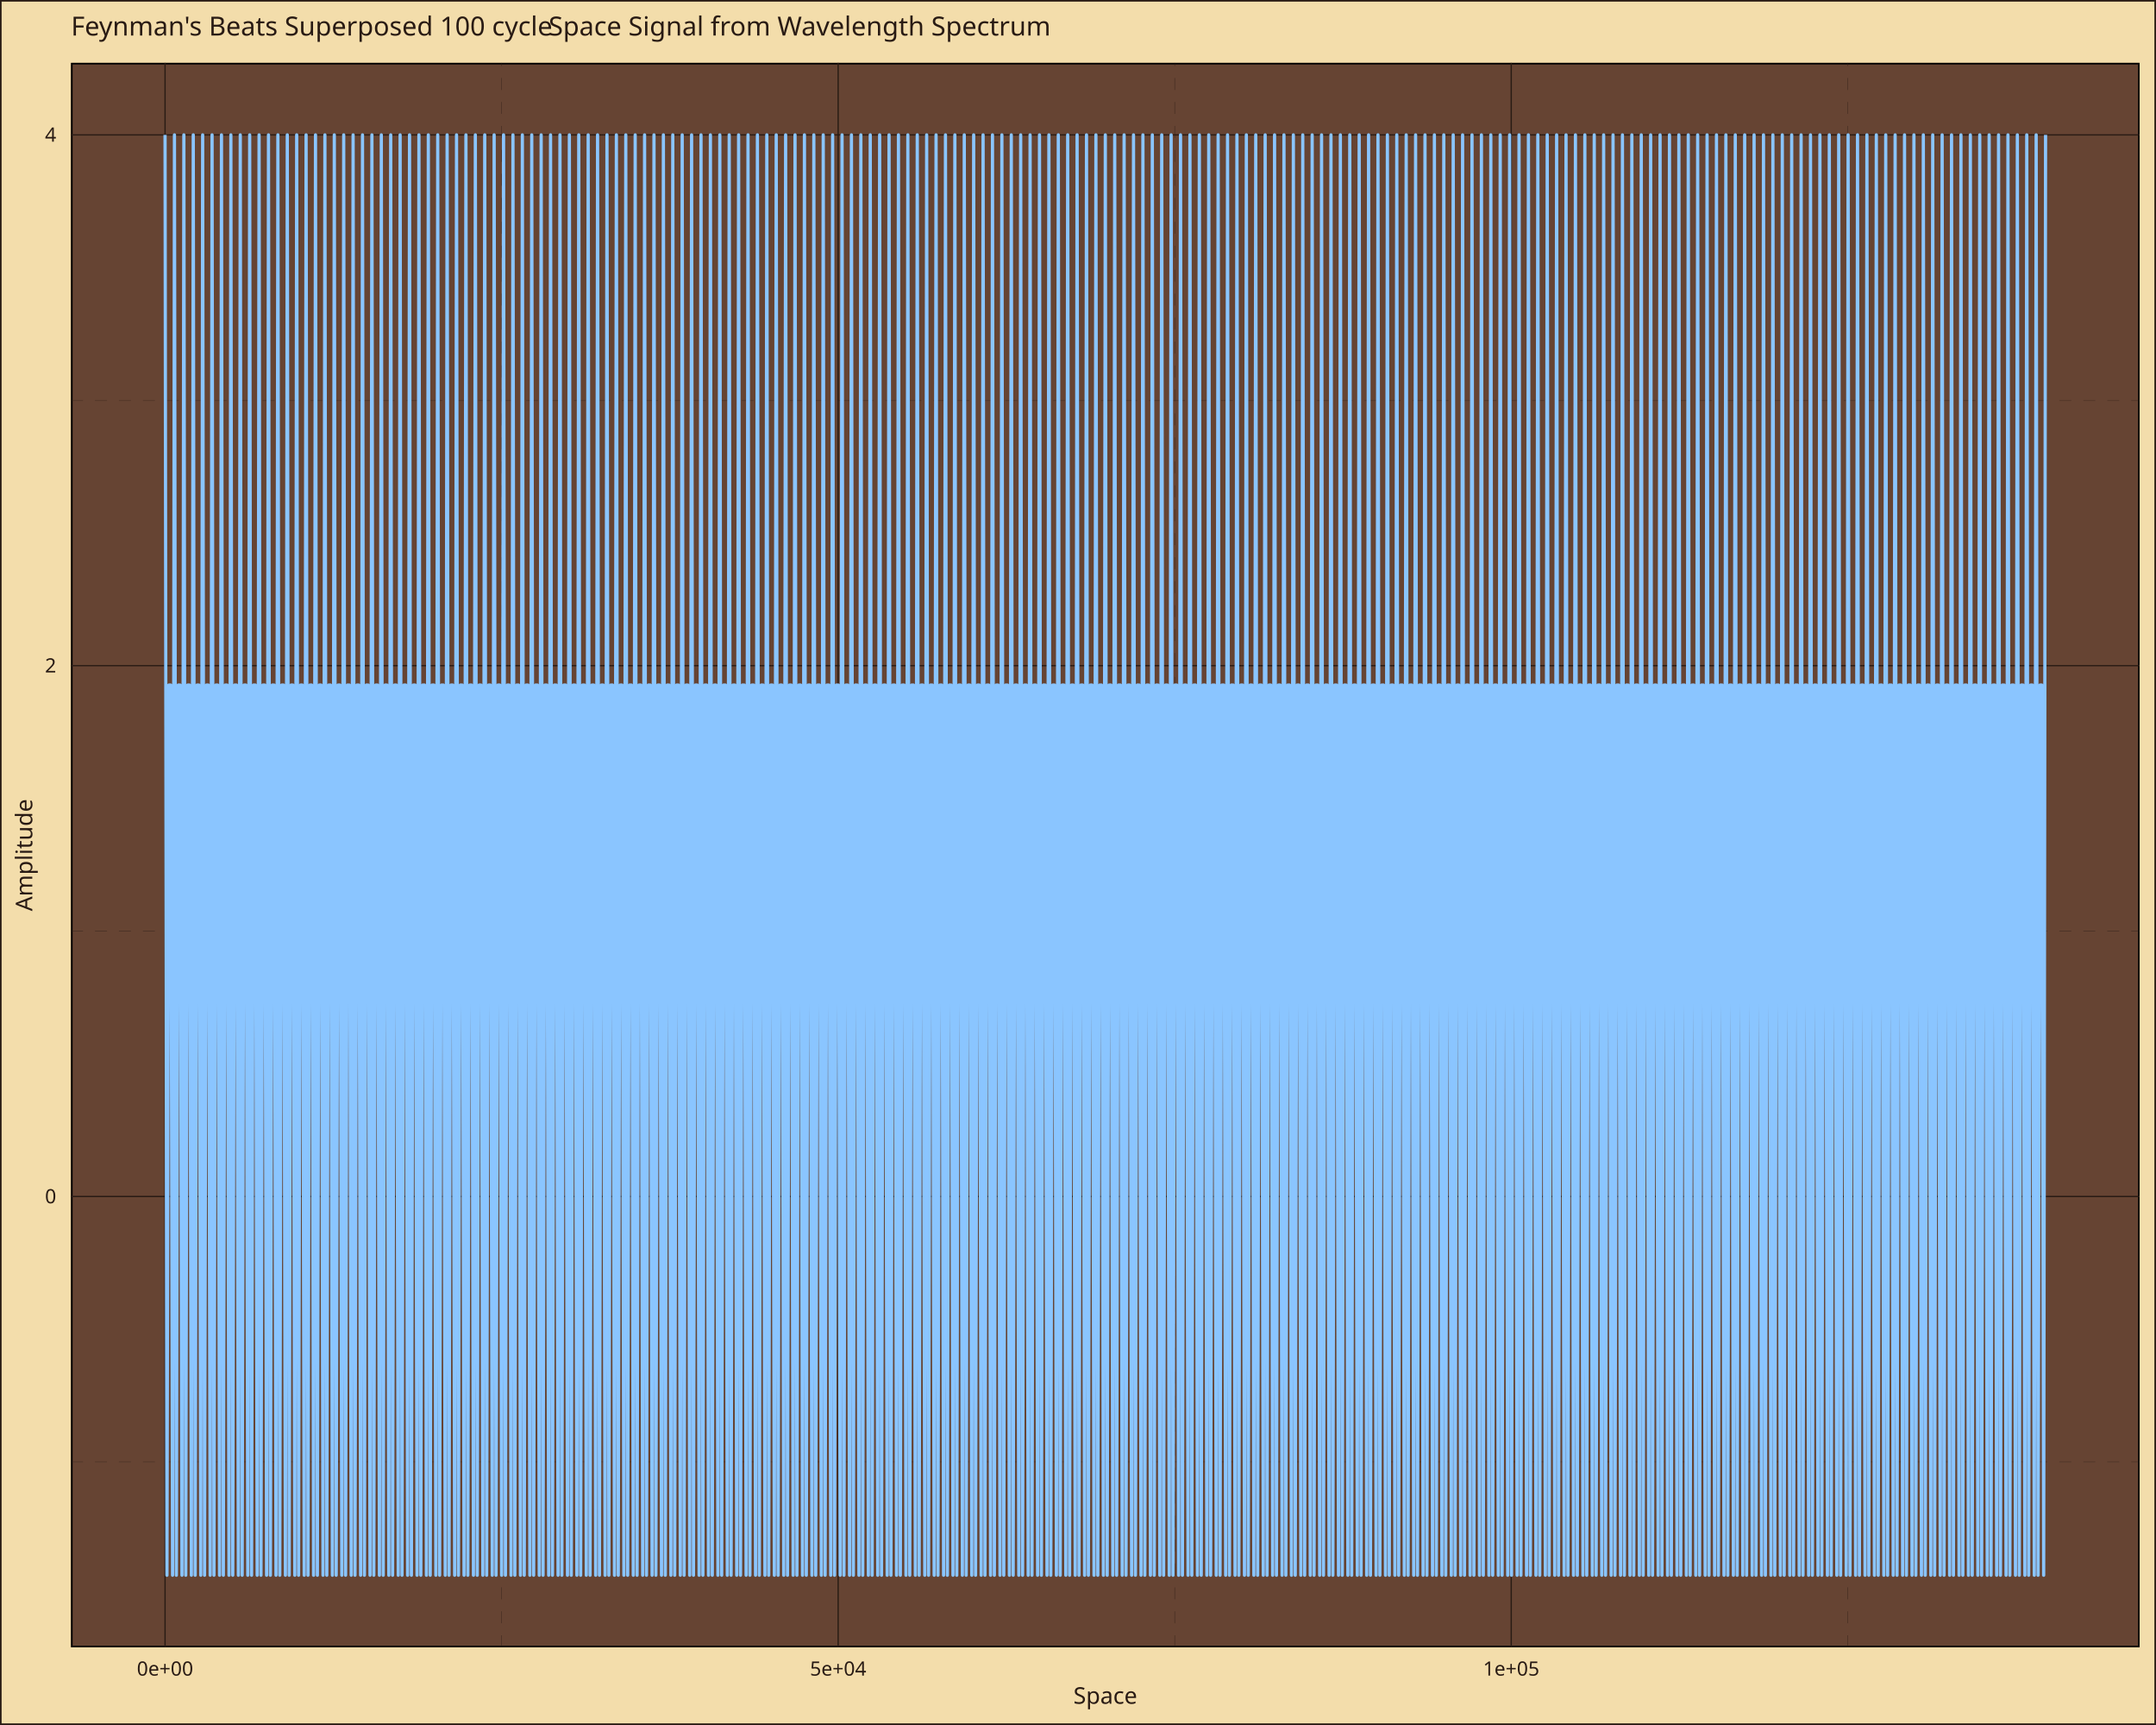
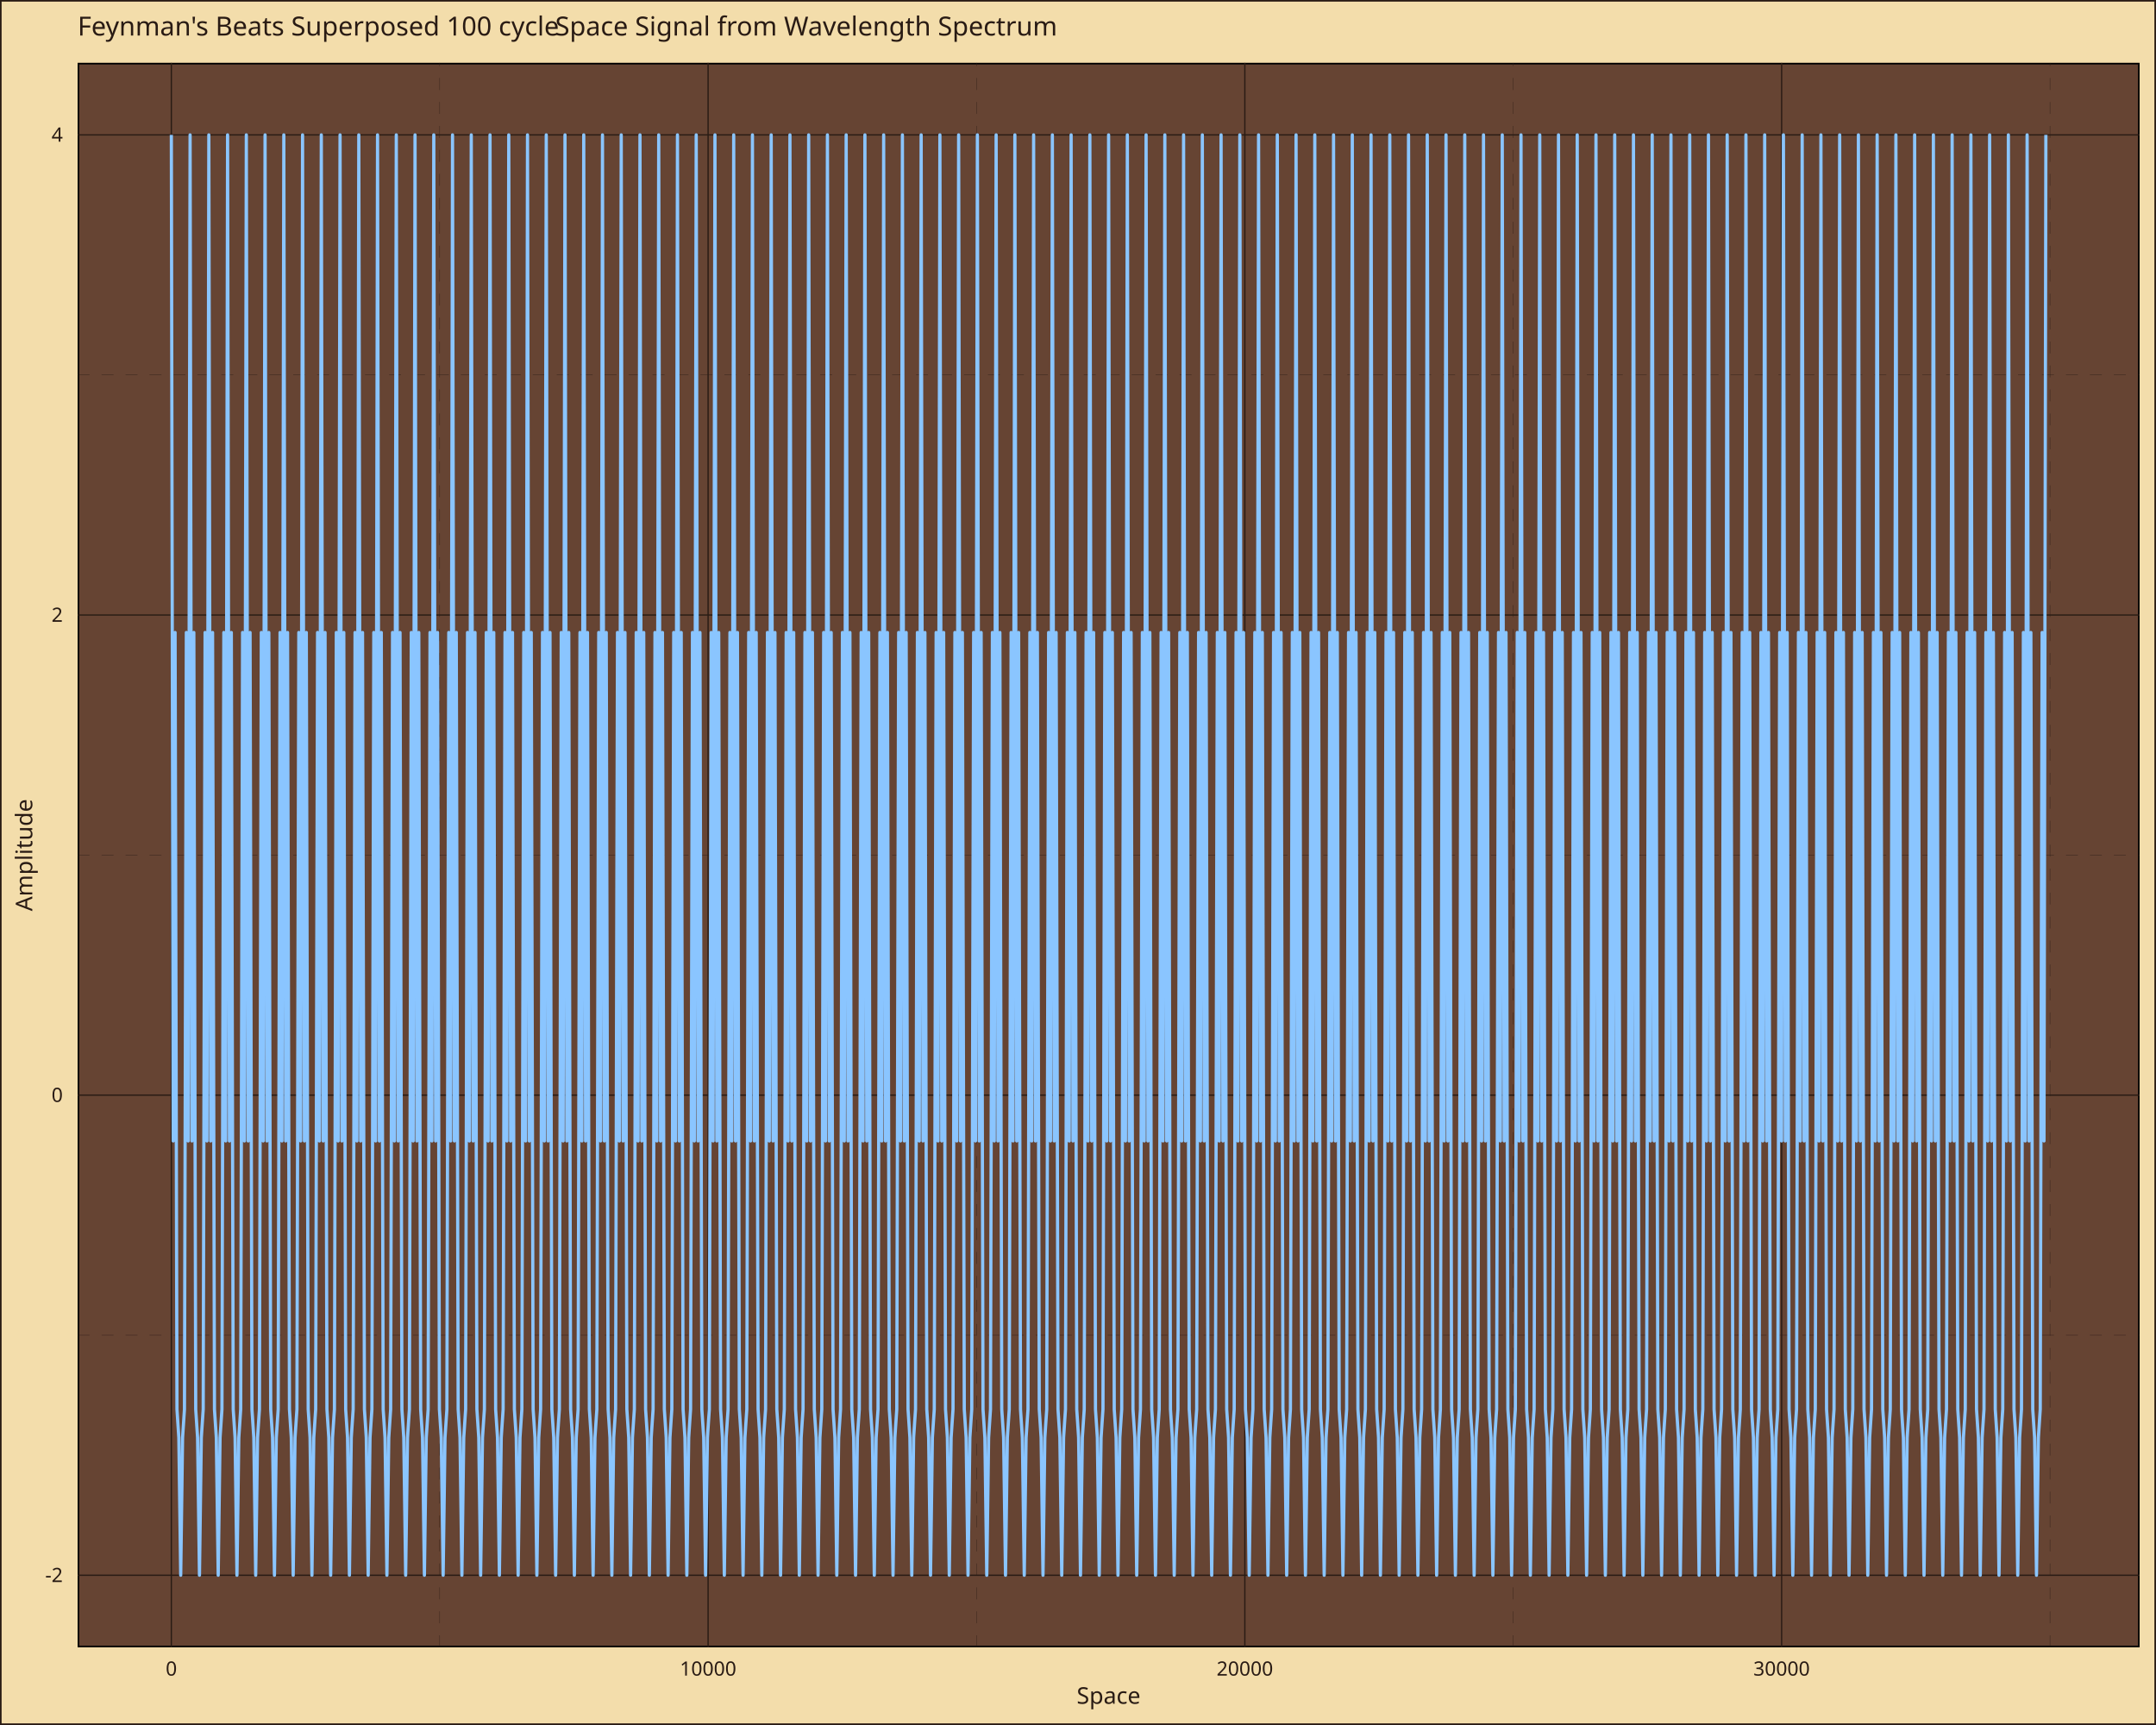
<svg xmlns="http://www.w3.org/2000/svg" class="svglite" data-engine-version="2.0" width="720.00pt" height="576.00pt" viewBox="0 0 720.00 576.00">
  <defs>
    <style type="text/css">
    .svglite line, .svglite polyline, .svglite polygon, .svglite path, .svglite rect, .svglite circle {
      fill: none;
      stroke: #000000;
      stroke-linecap: round;
      stroke-linejoin: round;
      stroke-miterlimit: 10.00;
    }
  </style>
  </defs>
  <rect width="100%" height="100%" style="stroke: none; fill: #FFFFFF;" />
  <defs>
    <clipPath id="cpMC4wMHw3MjAuMDB8MC4wMHw1NzYuMDA=">
      <rect x="0.00" y="0.00" width="720.00" height="576.00" />
    </clipPath>
  </defs>
  <g clip-path="url(#cpMC4wMHw3MjAuMDB8MC4wMHw1NzYuMDA=)">
    <rect x="0.00" y="0.00" width="720.00" height="576.00" style="stroke-width: 1.07; stroke: #291B14; fill: #F3DDAB;" />
  </g>
  <defs>
-     <clipPath id="cpMjMuNzJ8NzE0LjUyfDIwLjk5fDU1MC4wNA==">
-       <rect x="23.72" y="20.99" width="690.80" height="529.05" />
+     <clipPath id="cpMjUuOTJ8NzE0LjUyfDIwLjk5fDU1MC4wNA==">
+       <rect x="25.92" y="20.99" width="688.60" height="529.05" />
    </clipPath>
  </defs>
-   <g clip-path="url(#cpMjMuNzJ8NzE0LjUyfDIwLjk5fDU1MC4wNA==)">
-     <rect x="23.72" y="20.99" width="690.80" height="529.05" style="stroke-width: 1.07; fill: #664433;" />
-     <polyline points="23.72,488.15 714.52,488.15 " style="stroke-width: 0.11; stroke: #291B14; stroke-dasharray: 4.00,4.00; stroke-linecap: butt;" />
-     <polyline points="23.72,310.90 714.52,310.90 " style="stroke-width: 0.11; stroke: #291B14; stroke-dasharray: 4.00,4.00; stroke-linecap: butt;" />
-     <polyline points="23.72,133.66 714.52,133.66 " style="stroke-width: 0.11; stroke: #291B14; stroke-dasharray: 4.00,4.00; stroke-linecap: butt;" />
-     <polyline points="167.51,550.04 167.51,20.99 " style="stroke-width: 0.11; stroke: #291B14; stroke-dasharray: 4.00,4.00; stroke-linecap: butt;" />
-     <polyline points="392.29,550.04 392.29,20.99 " style="stroke-width: 0.11; stroke: #291B14; stroke-dasharray: 4.00,4.00; stroke-linecap: butt;" />
-     <polyline points="617.07,550.04 617.07,20.99 " style="stroke-width: 0.11; stroke: #291B14; stroke-dasharray: 4.00,4.00; stroke-linecap: butt;" />
-     <polyline points="23.72,399.52 714.52,399.52 " style="stroke-width: 0.43; stroke: #291B14; stroke-linecap: butt;" />
-     <polyline points="23.72,222.28 714.52,222.28 " style="stroke-width: 0.43; stroke: #291B14; stroke-linecap: butt;" />
-     <polyline points="23.72,45.04 714.52,45.04 " style="stroke-width: 0.43; stroke: #291B14; stroke-linecap: butt;" />
-     <polyline points="55.12,550.04 55.12,20.99 " style="stroke-width: 0.43; stroke: #291B14; stroke-linecap: butt;" />
-     <polyline points="279.90,550.04 279.90,20.99 " style="stroke-width: 0.43; stroke: #291B14; stroke-linecap: butt;" />
-     <polyline points="504.68,550.04 504.68,20.99 " style="stroke-width: 0.43; stroke: #291B14; stroke-linecap: butt;" />
-     <polyline points="55.12,45.04 55.75,525.99 56.38,228.75 57.00,228.75 57.63,525.99 58.26,45.04 58.89,525.99 59.52,228.75 60.14,228.75 60.77,525.99 61.40,45.04 62.03,525.99 62.66,228.75 63.28,228.75 63.91,525.99 64.54,45.04 65.17,525.99 65.80,228.75 66.42,228.75 67.05,525.99 67.68,45.04 68.31,525.99 68.94,228.75 69.56,228.75 70.19,525.99 70.82,45.04 71.45,525.99 72.08,228.75 72.70,228.75 73.33,525.99 73.96,45.04 74.59,525.99 75.22,228.75 75.84,228.75 76.47,525.99 77.10,45.04 77.73,525.99 78.36,228.75 78.98,228.75 79.61,525.99 80.24,45.04 80.87,525.99 81.50,228.75 82.12,228.75 82.75,525.99 83.38,45.04 84.01,525.99 84.64,228.75 85.26,228.75 85.89,525.99 86.52,45.04 87.15,525.99 87.78,228.75 88.40,228.75 89.03,525.99 89.66,45.04 90.29,525.99 90.92,228.75 91.54,228.75 92.17,525.99 92.80,45.04 93.43,525.99 94.06,228.75 94.68,228.75 95.31,525.99 95.94,45.04 96.57,525.99 97.20,228.75 97.82,228.75 98.45,525.99 99.08,45.04 99.71,525.99 100.34,228.75 100.96,228.75 101.59,525.99 102.22,45.04 102.85,525.99 103.48,228.75 104.10,228.75 104.73,525.99 105.36,45.04 105.99,525.99 106.62,228.75 107.24,228.75 107.87,525.99 108.50,45.04 109.13,525.99 109.76,228.75 110.38,228.75 111.01,525.99 111.64,45.04 112.27,525.99 112.90,228.75 113.52,228.75 114.15,525.99 114.78,45.04 115.41,525.99 116.04,228.75 116.66,228.75 117.29,525.99 117.92,45.04 118.55,525.99 119.18,228.75 119.80,228.75 120.43,525.99 121.06,45.04 121.69,525.99 122.32,228.75 122.94,228.75 123.57,525.99 124.20,45.04 124.83,525.99 125.46,228.75 126.08,228.75 126.71,525.99 127.34,45.04 127.97,525.99 128.60,228.75 129.22,228.75 129.85,525.99 130.48,45.04 131.11,525.99 131.74,228.75 132.36,228.75 132.99,525.99 133.62,45.04 134.25,525.99 134.88,228.75 135.50,228.75 136.13,525.99 136.76,45.04 137.39,525.99 138.02,228.75 138.64,228.75 139.27,525.99 139.90,45.04 140.53,525.99 141.16,228.75 141.78,228.75 142.41,525.99 143.04,45.04 143.67,525.99 144.30,228.75 144.92,228.75 145.55,525.99 146.18,45.04 146.81,525.99 147.44,228.75 148.06,228.75 148.69,525.99 149.32,45.04 149.95,525.99 150.58,228.75 151.20,228.75 151.83,525.99 152.46,45.04 153.09,525.99 153.72,228.75 154.34,228.75 154.97,525.99 155.60,45.04 156.23,525.99 156.86,228.75 157.48,228.75 158.11,525.99 158.74,45.04 159.37,525.99 160.00,228.75 160.62,228.75 161.25,525.99 161.88,45.04 162.51,525.99 163.14,228.75 163.76,228.75 164.39,525.99 165.02,45.04 165.65,525.99 166.28,228.75 166.90,228.75 167.53,525.99 168.16,45.04 168.79,525.99 169.42,228.75 170.04,228.75 170.67,525.99 171.30,45.04 171.93,525.99 172.56,228.75 173.18,228.75 173.81,525.99 174.44,45.04 175.07,525.99 175.70,228.75 176.32,228.75 176.95,525.99 177.58,45.04 178.21,525.99 178.84,228.75 179.46,228.75 180.09,525.99 180.72,45.04 181.35,525.99 181.98,228.75 182.60,228.75 183.23,525.99 183.86,45.04 184.49,525.99 185.12,228.75 185.74,228.75 186.37,525.99 187.00,45.04 187.63,525.99 188.26,228.75 188.88,228.75 189.51,525.99 190.14,45.04 190.77,525.99 191.40,228.75 192.02,228.75 192.65,525.99 193.28,45.04 193.91,525.99 194.54,228.75 195.16,228.75 195.79,525.99 196.42,45.04 197.05,525.99 197.68,228.75 198.30,228.75 198.93,525.99 199.56,45.04 200.19,525.99 200.82,228.75 201.44,228.75 202.07,525.99 202.70,45.04 203.33,525.99 203.96,228.75 204.58,228.75 205.21,525.99 205.84,45.04 206.47,525.99 207.10,228.75 207.72,228.75 208.35,525.99 208.98,45.04 209.61,525.99 210.24,228.75 210.86,228.75 211.49,525.99 212.12,45.04 212.75,525.99 213.38,228.75 214.00,228.75 214.63,525.99 215.26,45.04 215.89,525.99 216.52,228.75 217.14,228.75 217.77,525.99 218.40,45.04 219.03,525.99 219.66,228.75 220.28,228.75 220.91,525.99 221.54,45.04 222.17,525.99 222.80,228.75 223.42,228.75 224.05,525.99 224.68,45.04 225.31,525.99 225.94,228.75 226.56,228.75 227.19,525.99 227.82,45.04 228.45,525.99 229.08,228.75 229.70,228.75 230.33,525.99 230.96,45.04 231.59,525.99 232.22,228.75 232.84,228.75 233.47,525.99 234.10,45.04 234.73,525.99 235.36,228.75 235.98,228.75 236.61,525.99 237.24,45.04 237.87,525.99 238.50,228.75 239.12,228.75 239.75,525.99 240.38,45.04 241.01,525.99 241.64,228.75 242.26,228.75 242.89,525.99 243.52,45.04 244.15,525.99 244.78,228.75 245.40,228.75 246.03,525.99 246.66,45.04 247.29,525.99 247.92,228.75 248.54,228.75 249.17,525.99 249.80,45.04 250.43,525.99 251.06,228.75 251.68,228.75 252.31,525.99 252.94,45.04 253.57,525.99 254.20,228.75 254.82,228.75 255.45,525.99 256.08,45.04 256.71,525.99 257.34,228.75 257.96,228.75 258.59,525.99 259.22,45.04 259.85,525.99 260.48,228.75 261.10,228.75 261.73,525.99 262.36,45.04 262.99,525.99 263.62,228.75 264.24,228.75 264.87,525.99 265.50,45.04 266.13,525.99 266.76,228.75 267.38,228.75 268.01,525.99 268.64,45.04 269.27,525.99 269.90,228.75 270.52,228.75 271.15,525.99 271.78,45.04 272.41,525.99 273.04,228.75 273.66,228.75 274.29,525.99 274.92,45.04 275.55,525.99 276.18,228.75 276.80,228.75 277.43,525.99 278.06,45.04 278.69,525.99 279.32,228.75 279.94,228.75 280.57,525.99 281.20,45.04 281.83,525.99 282.46,228.75 283.08,228.75 283.71,525.99 284.34,45.04 284.97,525.99 285.60,228.75 286.22,228.75 286.85,525.99 287.48,45.04 288.11,525.99 288.74,228.75 289.36,228.75 289.99,525.99 290.62,45.04 291.25,525.99 291.88,228.75 292.50,228.75 293.13,525.99 293.76,45.04 294.39,525.99 295.02,228.75 295.64,228.75 296.27,525.99 296.90,45.04 297.53,525.99 298.16,228.75 298.78,228.75 299.41,525.99 300.04,45.04 300.67,525.99 301.30,228.75 301.92,228.75 302.55,525.99 303.18,45.04 303.81,525.99 304.44,228.75 305.06,228.75 305.69,525.99 306.32,45.04 306.95,525.99 307.58,228.75 308.20,228.75 308.83,525.99 309.46,45.04 310.09,525.99 310.72,228.75 311.34,228.75 311.97,525.99 312.60,45.04 313.23,525.99 313.86,228.75 314.48,228.75 315.11,525.99 315.74,45.04 316.37,525.99 317.00,228.75 317.62,228.75 318.25,525.99 318.88,45.04 319.51,525.99 320.14,228.75 320.76,228.75 321.39,525.99 322.02,45.04 322.65,525.99 323.28,228.75 323.90,228.75 324.53,525.99 325.16,45.04 325.79,525.99 326.42,228.75 327.04,228.75 327.67,525.99 328.30,45.04 328.93,525.99 329.56,228.75 330.18,228.75 330.81,525.99 331.44,45.04 332.07,525.99 332.70,228.75 333.32,228.75 333.95,525.99 334.58,45.04 335.21,525.99 335.84,228.75 336.46,228.75 337.09,525.99 337.72,45.04 338.35,525.99 338.98,228.75 339.60,228.75 340.23,525.99 340.86,45.04 341.49,525.99 342.12,228.75 342.74,228.75 343.37,525.99 344.00,45.04 344.63,525.99 345.26,228.75 345.88,228.75 346.51,525.99 347.14,45.04 347.77,525.99 348.40,228.75 349.02,228.75 349.65,525.99 350.28,45.04 350.91,525.99 351.54,228.75 352.16,228.75 352.79,525.99 353.42,45.04 354.05,525.99 354.68,228.75 355.30,228.75 355.93,525.99 356.56,45.04 357.19,525.99 357.82,228.75 358.44,228.75 359.07,525.99 359.70,45.04 360.33,525.99 360.96,228.75 361.58,228.75 362.21,525.99 362.84,45.04 363.47,525.99 364.10,228.75 364.72,228.75 365.35,525.99 365.98,45.04 366.61,525.99 367.24,228.75 367.86,228.75 368.49,525.99 369.12,45.04 369.75,525.99 370.38,228.75 371.00,228.75 371.63,525.99 372.26,45.04 372.89,525.99 373.52,228.75 374.14,228.75 374.77,525.99 375.40,45.04 376.03,525.99 376.66,228.75 377.28,228.75 377.91,525.99 378.54,45.04 379.17,525.99 379.80,228.75 380.42,228.75 381.05,525.99 381.68,45.04 382.31,525.99 382.94,228.75 383.56,228.75 384.19,525.99 384.82,45.04 385.45,525.99 386.08,228.75 386.70,228.75 387.33,525.99 387.96,45.04 388.59,525.99 389.22,228.75 389.84,228.75 390.47,525.99 391.10,45.04 391.73,525.99 392.36,228.75 392.98,228.75 393.61,525.99 394.24,45.04 394.87,525.99 395.50,228.75 396.12,228.75 396.75,525.99 397.38,45.04 398.01,525.99 398.64,228.75 399.26,228.75 399.89,525.99 400.52,45.04 401.15,525.99 401.78,228.75 402.40,228.75 403.03,525.99 403.66,45.04 404.29,525.99 404.92,228.75 405.54,228.75 406.17,525.99 406.80,45.04 407.43,525.99 408.06,228.75 408.68,228.75 409.31,525.99 409.94,45.04 410.57,525.99 411.20,228.75 411.82,228.75 412.45,525.99 413.08,45.04 413.71,525.99 414.34,228.75 414.96,228.75 415.59,525.99 416.22,45.04 416.85,525.99 417.48,228.75 418.10,228.75 418.73,525.99 419.36,45.04 419.99,525.99 420.62,228.75 421.24,228.75 421.87,525.99 422.50,45.04 423.13,525.99 423.76,228.75 424.38,228.75 425.01,525.99 425.64,45.04 426.27,525.99 426.90,228.75 427.52,228.75 428.15,525.99 428.78,45.04 429.41,525.99 430.04,228.75 430.66,228.75 431.29,525.99 431.92,45.04 432.55,525.99 433.18,228.75 433.80,228.75 434.43,525.99 435.06,45.04 435.69,525.99 436.32,228.75 436.94,228.75 437.57,525.99 438.20,45.04 438.83,525.99 439.46,228.75 440.08,228.75 440.71,525.99 441.34,45.04 441.97,525.99 442.60,228.75 443.22,228.75 443.85,525.99 444.48,45.04 445.11,525.99 445.74,228.75 446.36,228.75 446.99,525.99 447.62,45.04 448.25,525.99 448.88,228.75 449.50,228.75 450.13,525.99 450.76,45.04 451.39,525.99 452.02,228.75 452.64,228.75 453.27,525.99 453.90,45.04 454.53,525.99 455.16,228.75 455.78,228.75 456.41,525.99 457.04,45.04 457.67,525.99 458.30,228.75 458.92,228.75 459.55,525.99 460.18,45.04 460.81,525.99 461.44,228.75 462.06,228.75 462.69,525.99 463.32,45.04 463.95,525.99 464.58,228.75 465.20,228.75 465.83,525.99 466.46,45.04 467.09,525.99 467.72,228.75 468.34,228.75 468.97,525.99 469.60,45.04 470.23,525.99 470.86,228.75 471.48,228.75 472.11,525.99 472.74,45.04 473.37,525.99 474.00,228.75 474.62,228.75 475.25,525.99 475.88,45.04 476.51,525.99 477.14,228.75 477.76,228.75 478.39,525.99 479.02,45.04 479.65,525.99 480.28,228.75 480.90,228.75 481.53,525.99 482.16,45.04 482.79,525.99 483.42,228.75 484.04,228.75 484.67,525.99 485.30,45.04 485.93,525.99 486.56,228.75 487.18,228.75 487.81,525.99 488.44,45.04 489.07,525.99 489.70,228.75 490.32,228.75 490.95,525.99 491.58,45.04 492.21,525.99 492.84,228.75 493.46,228.75 494.09,525.99 494.72,45.04 495.35,525.99 495.98,228.75 496.60,228.75 497.23,525.99 497.86,45.04 498.49,525.99 499.12,228.75 499.74,228.75 500.37,525.99 501.00,45.04 501.63,525.99 502.26,228.75 502.88,228.75 503.51,525.99 504.14,45.04 504.77,525.99 505.40,228.75 506.02,228.75 506.65,525.99 507.28,45.04 507.91,525.99 508.54,228.75 509.16,228.75 509.79,525.99 510.42,45.04 511.05,525.99 511.68,228.75 512.30,228.75 512.93,525.99 513.56,45.04 514.19,525.99 514.82,228.75 515.44,228.75 516.07,525.99 516.70,45.04 517.33,525.99 517.96,228.75 518.58,228.75 519.21,525.99 519.84,45.04 520.47,525.99 521.10,228.75 521.72,228.75 522.35,525.99 522.98,45.04 523.61,525.99 524.24,228.75 524.86,228.75 525.49,525.99 526.12,45.04 526.75,525.99 527.38,228.75 528.00,228.75 528.63,525.99 529.26,45.04 529.89,525.99 530.52,228.75 531.14,228.75 531.77,525.99 532.40,45.04 533.03,525.99 533.66,228.75 534.28,228.75 534.91,525.99 535.54,45.04 536.17,525.99 536.80,228.75 537.42,228.75 538.05,525.99 538.68,45.04 539.31,525.99 539.94,228.75 540.56,228.75 541.19,525.99 541.82,45.04 542.45,525.99 543.08,228.75 543.70,228.75 544.33,525.99 544.96,45.04 545.59,525.99 546.22,228.75 546.84,228.75 547.47,525.99 548.10,45.04 548.73,525.99 549.36,228.75 549.98,228.75 550.61,525.99 551.24,45.04 551.87,525.99 552.50,228.75 553.12,228.75 553.75,525.99 554.38,45.04 555.01,525.99 555.64,228.75 556.26,228.75 556.89,525.99 557.52,45.04 558.15,525.99 558.78,228.75 559.40,228.75 560.03,525.99 560.66,45.04 561.29,525.99 561.92,228.75 562.54,228.75 563.17,525.99 563.80,45.04 564.43,525.99 565.06,228.75 565.68,228.75 566.31,525.99 566.94,45.04 567.57,525.99 568.20,228.75 568.82,228.75 569.45,525.99 570.08,45.04 570.71,525.99 571.34,228.75 571.96,228.75 572.59,525.99 573.22,45.04 573.85,525.99 574.48,228.75 575.10,228.75 575.73,525.99 576.36,45.04 576.99,525.99 577.62,228.75 578.24,228.75 578.87,525.99 579.50,45.04 580.13,525.99 580.76,228.75 581.38,228.75 582.01,525.99 582.64,45.04 583.27,525.99 583.90,228.75 584.52,228.75 585.15,525.99 585.78,45.04 586.41,525.99 587.04,228.75 587.66,228.75 588.29,525.99 588.92,45.04 589.55,525.99 590.18,228.75 590.80,228.75 591.43,525.99 592.06,45.04 592.69,525.99 593.32,228.75 593.94,228.75 594.57,525.99 595.20,45.04 595.83,525.99 596.46,228.75 597.08,228.75 597.71,525.99 598.34,45.04 598.97,525.99 599.60,228.75 600.22,228.75 600.85,525.99 601.48,45.04 602.11,525.99 602.74,228.75 603.36,228.75 603.99,525.99 604.62,45.04 605.25,525.99 605.88,228.75 606.50,228.75 607.13,525.99 607.76,45.04 608.39,525.99 609.02,228.75 609.64,228.75 610.27,525.99 610.90,45.04 611.53,525.99 612.16,228.75 612.78,228.75 613.41,525.99 614.04,45.04 614.67,525.99 615.30,228.75 615.92,228.75 616.55,525.99 617.18,45.04 617.81,525.99 618.44,228.75 619.06,228.75 619.69,525.99 620.32,45.04 620.95,525.99 621.58,228.75 622.20,228.75 622.83,525.99 623.46,45.04 624.09,525.99 624.72,228.75 625.34,228.75 625.97,525.99 626.60,45.04 627.23,525.99 627.86,228.75 628.48,228.75 629.11,525.99 629.74,45.04 630.37,525.99 631.00,228.75 631.62,228.75 632.25,525.99 632.88,45.04 633.51,525.99 634.14,228.75 634.76,228.75 635.39,525.99 636.02,45.04 636.65,525.99 637.28,228.75 637.90,228.75 638.53,525.99 639.16,45.04 639.79,525.99 640.42,228.75 641.04,228.75 641.67,525.99 642.30,45.04 642.93,525.99 643.56,228.75 644.18,228.75 644.81,525.99 645.44,45.04 646.07,525.99 646.70,228.75 647.32,228.75 647.95,525.99 648.58,45.04 649.21,525.99 649.84,228.75 650.46,228.75 651.09,525.99 651.72,45.04 652.35,525.99 652.98,228.75 653.60,228.75 654.23,525.99 654.86,45.04 655.49,525.99 656.12,228.75 656.74,228.75 657.37,525.99 658.00,45.04 658.63,525.99 659.26,228.75 659.88,228.75 660.51,525.99 661.14,45.04 661.77,525.99 662.40,228.75 663.02,228.75 663.65,525.99 664.28,45.04 664.91,525.99 665.54,228.75 666.16,228.75 666.79,525.99 667.42,45.04 668.05,525.99 668.68,228.75 669.30,228.75 669.93,525.99 670.56,45.04 671.19,525.99 671.82,228.75 672.44,228.75 673.07,525.99 673.70,45.04 674.33,525.99 674.96,228.75 675.58,228.75 676.21,525.99 676.84,45.04 677.47,525.99 678.10,228.75 678.72,228.75 679.35,525.99 679.98,45.04 680.61,525.99 681.24,228.75 681.86,228.75 682.49,525.99 683.12,45.04 " style="stroke-width: 1.07; stroke: #8AC5FF; stroke-linecap: butt;" />
+   <g clip-path="url(#cpMjUuOTJ8NzE0LjUyfDIwLjk5fDU1MC4wNA==)">
+     <rect x="25.92" y="20.99" width="688.60" height="529.05" style="stroke-width: 1.07; fill: #664433;" />
+     <polyline points="25.92,445.83 714.52,445.83 " style="stroke-width: 0.11; stroke: #291B14; stroke-dasharray: 4.00,4.00; stroke-linecap: butt;" />
+     <polyline points="25.92,285.52 714.52,285.52 " style="stroke-width: 0.11; stroke: #291B14; stroke-dasharray: 4.00,4.00; stroke-linecap: butt;" />
+     <polyline points="25.92,125.20 714.52,125.20 " style="stroke-width: 0.11; stroke: #291B14; stroke-dasharray: 4.00,4.00; stroke-linecap: butt;" />
+     <polyline points="146.84,550.04 146.84,20.99 " style="stroke-width: 0.11; stroke: #291B14; stroke-dasharray: 4.00,4.00; stroke-linecap: butt;" />
+     <polyline points="326.10,550.04 326.10,20.99 " style="stroke-width: 0.11; stroke: #291B14; stroke-dasharray: 4.00,4.00; stroke-linecap: butt;" />
+     <polyline points="505.35,550.04 505.35,20.99 " style="stroke-width: 0.11; stroke: #291B14; stroke-dasharray: 4.00,4.00; stroke-linecap: butt;" />
+     <polyline points="684.60,550.04 684.60,20.99 " style="stroke-width: 0.11; stroke: #291B14; stroke-dasharray: 4.00,4.00; stroke-linecap: butt;" />
+     <polyline points="25.92,525.99 714.52,525.99 " style="stroke-width: 0.43; stroke: #291B14; stroke-linecap: butt;" />
+     <polyline points="25.92,365.67 714.52,365.67 " style="stroke-width: 0.43; stroke: #291B14; stroke-linecap: butt;" />
+     <polyline points="25.92,205.36 714.52,205.36 " style="stroke-width: 0.43; stroke: #291B14; stroke-linecap: butt;" />
+     <polyline points="25.92,45.04 714.52,45.04 " style="stroke-width: 0.43; stroke: #291B14; stroke-linecap: butt;" />
+     <polyline points="57.22,550.04 57.22,20.99 " style="stroke-width: 0.43; stroke: #291B14; stroke-linecap: butt;" />
+     <polyline points="236.47,550.04 236.47,20.99 " style="stroke-width: 0.43; stroke: #291B14; stroke-linecap: butt;" />
+     <polyline points="415.72,550.04 415.72,20.99 " style="stroke-width: 0.43; stroke: #291B14; stroke-linecap: butt;" />
+     <polyline points="594.98,550.04 594.98,20.99 " style="stroke-width: 0.43; stroke: #291B14; stroke-linecap: butt;" />
+     <polyline points="57.22,45.04 57.84,380.98 58.47,211.20 59.10,470.60 59.72,480.06 60.35,525.99 60.97,480.06 61.60,470.60 62.23,211.20 62.85,380.98 63.48,45.04 64.10,380.98 64.73,211.20 65.36,470.60 65.98,480.06 66.61,525.99 67.23,480.06 67.86,470.60 68.49,211.20 69.11,380.98 69.74,45.04 70.36,380.98 70.99,211.20 71.62,470.60 72.24,480.06 72.87,525.99 73.49,480.06 74.12,470.60 74.75,211.20 75.37,380.98 76.00,45.04 76.62,380.98 77.25,211.20 77.88,470.60 78.50,480.06 79.13,525.99 79.75,480.06 80.38,470.60 81.01,211.20 81.63,380.98 82.26,45.04 82.88,380.98 83.51,211.20 84.14,470.60 84.76,480.06 85.39,525.99 86.01,480.06 86.64,470.60 87.27,211.20 87.89,380.98 88.52,45.04 89.14,380.98 89.77,211.20 90.40,470.60 91.02,480.06 91.65,525.99 92.27,480.06 92.90,470.60 93.53,211.20 94.15,380.98 94.78,45.04 95.40,380.98 96.03,211.20 96.66,470.60 97.28,480.06 97.91,525.99 98.53,480.06 99.16,470.60 99.79,211.20 100.41,380.98 101.04,45.04 101.66,380.98 102.29,211.20 102.92,470.60 103.54,480.06 104.17,525.99 104.79,480.06 105.42,470.60 106.05,211.20 106.67,380.98 107.30,45.04 107.92,380.98 108.55,211.20 109.18,470.60 109.80,480.06 110.43,525.99 111.05,480.06 111.68,470.60 112.31,211.20 112.93,380.98 113.56,45.04 114.18,380.98 114.81,211.20 115.44,470.60 116.06,480.06 116.69,525.99 117.31,480.06 117.94,470.60 118.57,211.20 119.19,380.98 119.82,45.04 120.44,380.98 121.07,211.20 121.70,470.60 122.32,480.06 122.95,525.99 123.57,480.06 124.20,470.60 124.83,211.20 125.45,380.98 126.08,45.04 126.70,380.98 127.33,211.20 127.96,470.60 128.58,480.06 129.21,525.99 129.83,480.06 130.46,470.60 131.09,211.20 131.71,380.98 132.34,45.04 132.96,380.98 133.59,211.20 134.22,470.60 134.84,480.06 135.47,525.99 136.09,480.06 136.72,470.60 137.35,211.20 137.97,380.98 138.60,45.04 139.22,380.98 139.85,211.20 140.48,470.60 141.10,480.06 141.73,525.99 142.35,480.06 142.98,470.60 143.61,211.20 144.23,380.98 144.86,45.04 145.48,380.98 146.11,211.20 146.74,470.60 147.36,480.06 147.99,525.99 148.61,480.06 149.24,470.60 149.87,211.20 150.49,380.98 151.12,45.04 151.74,380.98 152.37,211.20 153.00,470.60 153.62,480.06 154.25,525.99 154.87,480.06 155.50,470.60 156.13,211.20 156.75,380.98 157.38,45.04 158.00,380.98 158.63,211.20 159.26,470.60 159.88,480.06 160.51,525.99 161.13,480.06 161.76,470.60 162.39,211.20 163.01,380.98 163.64,45.04 164.26,380.98 164.89,211.20 165.52,470.60 166.14,480.06 166.77,525.99 167.39,480.06 168.02,470.60 168.65,211.20 169.27,380.98 169.90,45.04 170.52,380.98 171.15,211.20 171.78,470.60 172.40,480.06 173.03,525.99 173.65,480.06 174.28,470.60 174.91,211.20 175.53,380.98 176.16,45.04 176.78,380.98 177.41,211.20 178.04,470.60 178.66,480.06 179.29,525.99 179.91,480.06 180.54,470.60 181.17,211.20 181.79,380.98 182.42,45.04 183.04,380.98 183.67,211.20 184.30,470.60 184.92,480.06 185.55,525.99 186.17,480.06 186.80,470.60 187.43,211.20 188.05,380.98 188.68,45.04 189.30,380.98 189.93,211.20 190.56,470.60 191.18,480.06 191.81,525.99 192.43,480.06 193.06,470.60 193.69,211.20 194.31,380.98 194.94,45.04 195.56,380.98 196.19,211.20 196.82,470.60 197.44,480.06 198.07,525.99 198.69,480.06 199.32,470.60 199.95,211.20 200.57,380.98 201.20,45.04 201.82,380.98 202.45,211.20 203.08,470.60 203.70,480.06 204.33,525.99 204.95,480.06 205.58,470.60 206.21,211.20 206.83,380.98 207.46,45.04 208.08,380.98 208.71,211.20 209.34,470.60 209.96,480.06 210.59,525.99 211.21,480.06 211.84,470.60 212.47,211.20 213.09,380.98 213.72,45.04 214.34,380.98 214.97,211.20 215.60,470.60 216.22,480.06 216.85,525.99 217.47,480.06 218.10,470.60 218.73,211.20 219.35,380.98 219.98,45.04 220.60,380.98 221.23,211.20 221.86,470.60 222.48,480.06 223.11,525.99 223.73,480.06 224.36,470.60 224.99,211.20 225.61,380.98 226.24,45.04 226.86,380.98 227.49,211.20 228.12,470.60 228.74,480.06 229.37,525.99 229.99,480.06 230.62,470.60 231.25,211.20 231.87,380.98 232.50,45.04 233.12,380.98 233.75,211.20 234.38,470.60 235.00,480.06 235.63,525.99 236.25,480.06 236.88,470.60 237.51,211.20 238.13,380.98 238.76,45.04 239.38,380.98 240.01,211.20 240.64,470.60 241.26,480.06 241.89,525.99 242.51,480.06 243.14,470.60 243.77,211.20 244.39,380.98 245.02,45.04 245.64,380.98 246.27,211.20 246.90,470.60 247.52,480.06 248.15,525.99 248.77,480.06 249.40,470.60 250.03,211.20 250.65,380.98 251.28,45.04 251.90,380.98 252.53,211.20 253.16,470.60 253.78,480.06 254.41,525.99 255.03,480.06 255.66,470.60 256.29,211.20 256.91,380.98 257.54,45.04 258.16,380.98 258.79,211.20 259.42,470.60 260.04,480.06 260.67,525.99 261.29,480.06 261.92,470.60 262.55,211.20 263.17,380.98 263.80,45.04 264.42,380.98 265.05,211.20 265.68,470.60 266.30,480.06 266.93,525.99 267.55,480.06 268.18,470.60 268.81,211.20 269.43,380.98 270.06,45.04 270.68,380.98 271.31,211.20 271.94,470.60 272.56,480.06 273.19,525.99 273.81,480.06 274.44,470.60 275.07,211.20 275.69,380.98 276.32,45.04 276.94,380.98 277.57,211.20 278.20,470.60 278.82,480.06 279.45,525.99 280.07,480.06 280.70,470.60 281.33,211.20 281.95,380.98 282.58,45.04 283.20,380.98 283.83,211.20 284.46,470.60 285.08,480.06 285.71,525.99 286.33,480.06 286.96,470.60 287.59,211.20 288.21,380.98 288.84,45.04 289.46,380.98 290.09,211.20 290.72,470.60 291.34,480.06 291.97,525.99 292.59,480.06 293.22,470.60 293.85,211.20 294.47,380.98 295.10,45.04 295.72,380.98 296.35,211.20 296.98,470.60 297.60,480.06 298.23,525.99 298.85,480.06 299.48,470.60 300.11,211.20 300.73,380.98 301.36,45.04 301.98,380.98 302.61,211.20 303.24,470.60 303.86,480.06 304.49,525.99 305.11,480.06 305.74,470.60 306.37,211.20 306.99,380.98 307.62,45.04 308.24,380.98 308.87,211.20 309.50,470.60 310.12,480.06 310.75,525.99 311.37,480.06 312.00,470.60 312.63,211.20 313.25,380.98 313.88,45.04 314.50,380.98 315.13,211.20 315.76,470.60 316.38,480.06 317.01,525.99 317.63,480.06 318.26,470.60 318.89,211.20 319.51,380.98 320.14,45.04 320.76,380.98 321.39,211.20 322.02,470.60 322.64,480.06 323.27,525.99 323.89,480.06 324.52,470.60 325.15,211.20 325.77,380.98 326.40,45.04 327.02,380.98 327.65,211.20 328.28,470.60 328.90,480.06 329.53,525.99 330.15,480.06 330.78,470.60 331.41,211.20 332.03,380.98 332.66,45.04 333.28,380.98 333.91,211.20 334.54,470.60 335.16,480.06 335.79,525.99 336.41,480.06 337.04,470.60 337.67,211.20 338.29,380.98 338.92,45.04 339.54,380.98 340.17,211.20 340.80,470.60 341.42,480.06 342.05,525.99 342.67,480.06 343.30,470.60 343.93,211.20 344.55,380.98 345.18,45.04 345.80,380.98 346.43,211.20 347.06,470.60 347.68,480.06 348.31,525.99 348.93,480.06 349.56,470.60 350.19,211.20 350.81,380.98 351.44,45.04 352.06,380.98 352.69,211.20 353.32,470.60 353.94,480.06 354.57,525.99 355.19,480.06 355.82,470.60 356.45,211.20 357.07,380.98 357.70,45.04 358.32,380.98 358.95,211.20 359.58,470.60 360.20,480.06 360.83,525.99 361.45,480.06 362.08,470.60 362.71,211.20 363.33,380.98 363.96,45.04 364.58,380.98 365.21,211.20 365.84,470.60 366.46,480.06 367.09,525.99 367.71,480.06 368.34,470.60 368.97,211.20 369.59,380.98 370.22,45.04 370.84,380.98 371.47,211.20 372.10,470.60 372.72,480.06 373.35,525.99 373.97,480.06 374.60,470.60 375.23,211.20 375.85,380.98 376.48,45.04 377.10,380.98 377.73,211.20 378.36,470.60 378.98,480.06 379.61,525.99 380.23,480.06 380.86,470.60 381.49,211.20 382.11,380.98 382.74,45.04 383.36,380.98 383.99,211.20 384.62,470.60 385.24,480.06 385.87,525.99 386.49,480.06 387.12,470.60 387.75,211.20 388.37,380.98 389.00,45.04 389.62,380.98 390.25,211.20 390.88,470.60 391.50,480.06 392.13,525.99 392.75,480.06 393.38,470.60 394.01,211.20 394.63,380.98 395.26,45.04 395.88,380.98 396.51,211.20 397.14,470.60 397.76,480.06 398.39,525.99 399.01,480.06 399.64,470.60 400.27,211.20 400.89,380.98 401.52,45.04 402.14,380.98 402.77,211.20 403.40,470.60 404.02,480.06 404.65,525.99 405.27,480.06 405.90,470.60 406.53,211.20 407.15,380.98 407.78,45.04 408.40,380.98 409.03,211.20 409.66,470.60 410.28,480.06 410.91,525.99 411.54,480.06 412.16,470.60 412.79,211.20 413.41,380.98 414.04,45.04 414.67,380.98 415.29,211.20 415.92,470.60 416.54,480.06 417.17,525.99 417.80,480.06 418.42,470.60 419.05,211.20 419.67,380.98 420.30,45.04 420.93,380.98 421.55,211.20 422.18,470.60 422.80,480.06 423.43,525.99 424.06,480.06 424.68,470.60 425.31,211.20 425.93,380.98 426.56,45.04 427.19,380.98 427.81,211.20 428.44,470.60 429.06,480.06 429.69,525.99 430.32,480.06 430.94,470.60 431.57,211.20 432.19,380.98 432.82,45.04 433.45,380.98 434.07,211.20 434.70,470.60 435.32,480.06 435.95,525.99 436.58,480.06 437.20,470.60 437.83,211.20 438.45,380.98 439.08,45.04 439.71,380.98 440.33,211.20 440.96,470.60 441.58,480.06 442.21,525.99 442.84,480.06 443.46,470.60 444.09,211.20 444.71,380.98 445.34,45.04 445.97,380.98 446.59,211.20 447.22,470.60 447.84,480.06 448.47,525.99 449.10,480.06 449.72,470.60 450.35,211.20 450.97,380.98 451.60,45.04 452.23,380.98 452.85,211.20 453.48,470.60 454.10,480.06 454.73,525.99 455.36,480.06 455.98,470.60 456.61,211.20 457.23,380.98 457.86,45.04 458.49,380.98 459.11,211.20 459.74,470.60 460.36,480.06 460.99,525.99 461.62,480.06 462.24,470.60 462.87,211.20 463.49,380.98 464.12,45.04 464.75,380.98 465.37,211.20 466.00,470.60 466.62,480.06 467.25,525.99 467.88,480.06 468.50,470.60 469.13,211.20 469.75,380.98 470.38,45.04 471.01,380.98 471.63,211.20 472.26,470.60 472.88,480.06 473.51,525.99 474.14,480.06 474.76,470.60 475.39,211.20 476.01,380.98 476.64,45.04 477.27,380.98 477.89,211.20 478.52,470.60 479.14,480.06 479.77,525.99 480.40,480.06 481.02,470.60 481.65,211.20 482.27,380.98 482.90,45.04 483.53,380.98 484.15,211.20 484.78,470.60 485.40,480.06 486.03,525.99 486.66,480.06 487.28,470.60 487.91,211.20 488.53,380.98 489.16,45.04 489.79,380.98 490.41,211.20 491.04,470.60 491.66,480.06 492.29,525.99 492.92,480.06 493.54,470.60 494.17,211.20 494.79,380.98 495.42,45.04 496.05,380.98 496.67,211.20 497.30,470.60 497.92,480.06 498.55,525.99 499.18,480.06 499.80,470.60 500.43,211.20 501.05,380.98 501.68,45.04 502.31,380.98 502.93,211.20 503.56,470.60 504.18,480.06 504.81,525.99 505.44,480.06 506.06,470.60 506.69,211.20 507.31,380.98 507.94,45.04 508.57,380.98 509.19,211.20 509.82,470.60 510.44,480.06 511.07,525.99 511.70,480.06 512.32,470.60 512.95,211.20 513.57,380.98 514.20,45.04 514.83,380.98 515.45,211.20 516.08,470.60 516.70,480.06 517.33,525.99 517.96,480.06 518.58,470.60 519.21,211.20 519.83,380.98 520.46,45.04 521.09,380.98 521.71,211.20 522.34,470.60 522.96,480.06 523.59,525.99 524.22,480.06 524.84,470.60 525.47,211.20 526.09,380.98 526.72,45.04 527.35,380.98 527.97,211.20 528.60,470.60 529.22,480.06 529.85,525.99 530.48,480.06 531.10,470.60 531.73,211.20 532.35,380.98 532.98,45.04 533.61,380.98 534.23,211.20 534.86,470.60 535.48,480.06 536.11,525.99 536.74,480.06 537.36,470.60 537.99,211.20 538.61,380.98 539.24,45.04 539.87,380.98 540.49,211.20 541.12,470.60 541.74,480.06 542.37,525.99 543.00,480.06 543.62,470.60 544.25,211.20 544.87,380.98 545.50,45.04 546.13,380.98 546.75,211.20 547.38,470.60 548.00,480.06 548.63,525.99 549.26,480.06 549.88,470.60 550.51,211.20 551.13,380.98 551.76,45.04 552.39,380.98 553.01,211.20 553.64,470.60 554.26,480.06 554.89,525.99 555.52,480.06 556.14,470.60 556.77,211.20 557.39,380.98 558.02,45.04 558.65,380.98 559.27,211.20 559.90,470.60 560.52,480.06 561.15,525.99 561.78,480.06 562.40,470.60 563.03,211.20 563.65,380.98 564.28,45.04 564.91,380.98 565.53,211.20 566.16,470.60 566.78,480.06 567.41,525.99 568.04,480.06 568.66,470.60 569.29,211.20 569.91,380.98 570.54,45.04 571.17,380.98 571.79,211.20 572.42,470.60 573.04,480.06 573.67,525.99 574.30,480.06 574.92,470.60 575.55,211.20 576.17,380.98 576.80,45.04 577.43,380.98 578.05,211.20 578.68,470.60 579.30,480.06 579.93,525.99 580.56,480.06 581.18,470.60 581.81,211.20 582.43,380.98 583.06,45.04 583.69,380.98 584.31,211.20 584.94,470.60 585.56,480.06 586.19,525.99 586.82,480.06 587.44,470.60 588.07,211.20 588.69,380.98 589.32,45.04 589.95,380.98 590.57,211.20 591.20,470.60 591.82,480.06 592.45,525.99 593.08,480.06 593.70,470.60 594.33,211.20 594.95,380.98 595.58,45.04 596.21,380.98 596.83,211.20 597.46,470.60 598.08,480.06 598.71,525.99 599.34,480.06 599.96,470.60 600.59,211.20 601.21,380.98 601.84,45.04 602.47,380.98 603.09,211.20 603.72,470.60 604.34,480.06 604.97,525.99 605.60,480.06 606.22,470.60 606.85,211.20 607.47,380.98 608.10,45.04 608.73,380.98 609.35,211.20 609.98,470.60 610.60,480.06 611.23,525.99 611.86,480.06 612.48,470.60 613.11,211.20 613.73,380.98 614.36,45.04 614.99,380.98 615.61,211.20 616.24,470.60 616.86,480.06 617.49,525.99 618.12,480.06 618.74,470.60 619.37,211.20 619.99,380.98 620.62,45.04 621.25,380.98 621.87,211.20 622.50,470.60 623.12,480.06 623.75,525.99 624.38,480.06 625.00,470.60 625.63,211.20 626.25,380.98 626.88,45.04 627.51,380.98 628.13,211.20 628.76,470.60 629.38,480.06 630.01,525.99 630.64,480.06 631.26,470.60 631.89,211.20 632.51,380.98 633.14,45.04 633.77,380.98 634.39,211.20 635.02,470.60 635.64,480.06 636.27,525.99 636.90,480.06 637.52,470.60 638.15,211.20 638.77,380.98 639.40,45.04 640.03,380.98 640.65,211.20 641.28,470.60 641.90,480.06 642.53,525.99 643.16,480.06 643.78,470.60 644.41,211.20 645.03,380.98 645.66,45.04 646.29,380.98 646.91,211.20 647.54,470.60 648.16,480.06 648.79,525.99 649.42,480.06 650.04,470.60 650.67,211.20 651.29,380.98 651.92,45.04 652.55,380.98 653.17,211.20 653.80,470.60 654.42,480.06 655.05,525.99 655.68,480.06 656.30,470.60 656.93,211.20 657.55,380.98 658.18,45.04 658.81,380.98 659.43,211.20 660.06,470.60 660.68,480.06 661.31,525.99 661.94,480.06 662.56,470.60 663.19,211.20 663.81,380.98 664.44,45.04 665.07,380.98 665.69,211.20 666.32,470.60 666.94,480.06 667.57,525.99 668.20,480.06 668.82,470.60 669.45,211.20 670.07,380.98 670.70,45.04 671.33,380.98 671.95,211.20 672.58,470.60 673.20,480.06 673.83,525.99 674.46,480.06 675.08,470.60 675.71,211.20 676.33,380.98 676.96,45.04 677.59,380.98 678.21,211.20 678.84,470.60 679.46,480.06 680.09,525.99 680.72,480.06 681.34,470.60 681.97,211.20 682.59,380.98 683.22,45.04 " style="stroke-width: 1.07; stroke: #8AC5FF; stroke-linecap: butt;" />
  </g>
  <g clip-path="url(#cpMC4wMHw3MjAuMDB8MC4wMHw1NzYuMDA=)">
-     <text x="18.79" y="401.80" text-anchor="end" style="font-size: 6.60px; fill: #291B14; font-family: sans;" textLength="3.67px" lengthAdjust="spacingAndGlyphs">0</text>
-     <text x="18.79" y="224.55" text-anchor="end" style="font-size: 6.60px; fill: #291B14; font-family: sans;" textLength="3.67px" lengthAdjust="spacingAndGlyphs">2</text>
-     <text x="18.79" y="47.31" text-anchor="end" style="font-size: 6.60px; fill: #291B14; font-family: sans;" textLength="3.67px" lengthAdjust="spacingAndGlyphs">4</text>
-     <text x="55.12" y="559.51" text-anchor="middle" style="font-size: 6.60px; fill: #291B14; font-family: sans;" textLength="18.54px" lengthAdjust="spacingAndGlyphs">0e+00</text>
-     <text x="279.90" y="559.51" text-anchor="middle" style="font-size: 6.60px; fill: #291B14; font-family: sans;" textLength="18.54px" lengthAdjust="spacingAndGlyphs">5e+04</text>
-     <text x="504.68" y="559.51" text-anchor="middle" style="font-size: 6.60px; fill: #291B14; font-family: sans;" textLength="18.54px" lengthAdjust="spacingAndGlyphs">1e+05</text>
-     <text x="369.12" y="568.92" text-anchor="middle" style="font-size: 7.70px; fill: #291B14; font-family: sans;" textLength="21.84px" lengthAdjust="spacingAndGlyphs">Space</text>
+     <text x="20.99" y="528.26" text-anchor="end" style="font-size: 6.60px; fill: #291B14; font-family: sans;" textLength="5.87px" lengthAdjust="spacingAndGlyphs">-2</text>
+     <text x="20.99" y="367.95" text-anchor="end" style="font-size: 6.60px; fill: #291B14; font-family: sans;" textLength="3.67px" lengthAdjust="spacingAndGlyphs">0</text>
+     <text x="20.99" y="207.63" text-anchor="end" style="font-size: 6.60px; fill: #291B14; font-family: sans;" textLength="3.67px" lengthAdjust="spacingAndGlyphs">2</text>
+     <text x="20.99" y="47.31" text-anchor="end" style="font-size: 6.60px; fill: #291B14; font-family: sans;" textLength="3.67px" lengthAdjust="spacingAndGlyphs">4</text>
+     <text x="57.22" y="559.51" text-anchor="middle" style="font-size: 6.60px; fill: #291B14; font-family: sans;" textLength="3.67px" lengthAdjust="spacingAndGlyphs">0</text>
+     <text x="236.47" y="559.51" text-anchor="middle" style="font-size: 6.60px; fill: #291B14; font-family: sans;" textLength="18.35px" lengthAdjust="spacingAndGlyphs">10000</text>
+     <text x="415.72" y="559.51" text-anchor="middle" style="font-size: 6.60px; fill: #291B14; font-family: sans;" textLength="18.35px" lengthAdjust="spacingAndGlyphs">20000</text>
+     <text x="594.98" y="559.51" text-anchor="middle" style="font-size: 6.60px; fill: #291B14; font-family: sans;" textLength="18.35px" lengthAdjust="spacingAndGlyphs">30000</text>
+     <text x="370.22" y="568.92" text-anchor="middle" style="font-size: 7.70px; fill: #291B14; font-family: sans;" textLength="21.84px" lengthAdjust="spacingAndGlyphs">Space</text>
    <text transform="translate(10.78,285.52) rotate(-90)" text-anchor="middle" style="font-size: 7.70px; fill: #291B14; font-family: sans;" textLength="34.24px" lengthAdjust="spacingAndGlyphs">Amplitude</text>
-     <text x="23.72" y="11.86" style="font-size: 8.80px; fill: #291B14; font-family: sans;" textLength="157.27px" lengthAdjust="spacingAndGlyphs">Feynman's Beats Superposed 100 cycle</text>
-     <text x="180.99" y="11.86" style="font-size: 8.80px; fill: #291B14; font-family: sans;" textLength="2.20px" lengthAdjust="spacingAndGlyphs"> </text>
-     <text x="183.19" y="11.86" style="font-size: 8.80px; fill: #291B14; font-family: sans;" textLength="160.94px" lengthAdjust="spacingAndGlyphs">Space Signal from Wavelength Spectrum</text>
+     <text x="25.92" y="11.86" style="font-size: 8.80px; fill: #291B14; font-family: sans;" textLength="157.27px" lengthAdjust="spacingAndGlyphs">Feynman's Beats Superposed 100 cycle</text>
+     <text x="183.19" y="11.86" style="font-size: 8.80px; fill: #291B14; font-family: sans;" textLength="2.20px" lengthAdjust="spacingAndGlyphs"> </text>
+     <text x="185.39" y="11.86" style="font-size: 8.80px; fill: #291B14; font-family: sans;" textLength="160.94px" lengthAdjust="spacingAndGlyphs">Space Signal from Wavelength Spectrum</text>
  </g>
</svg>
